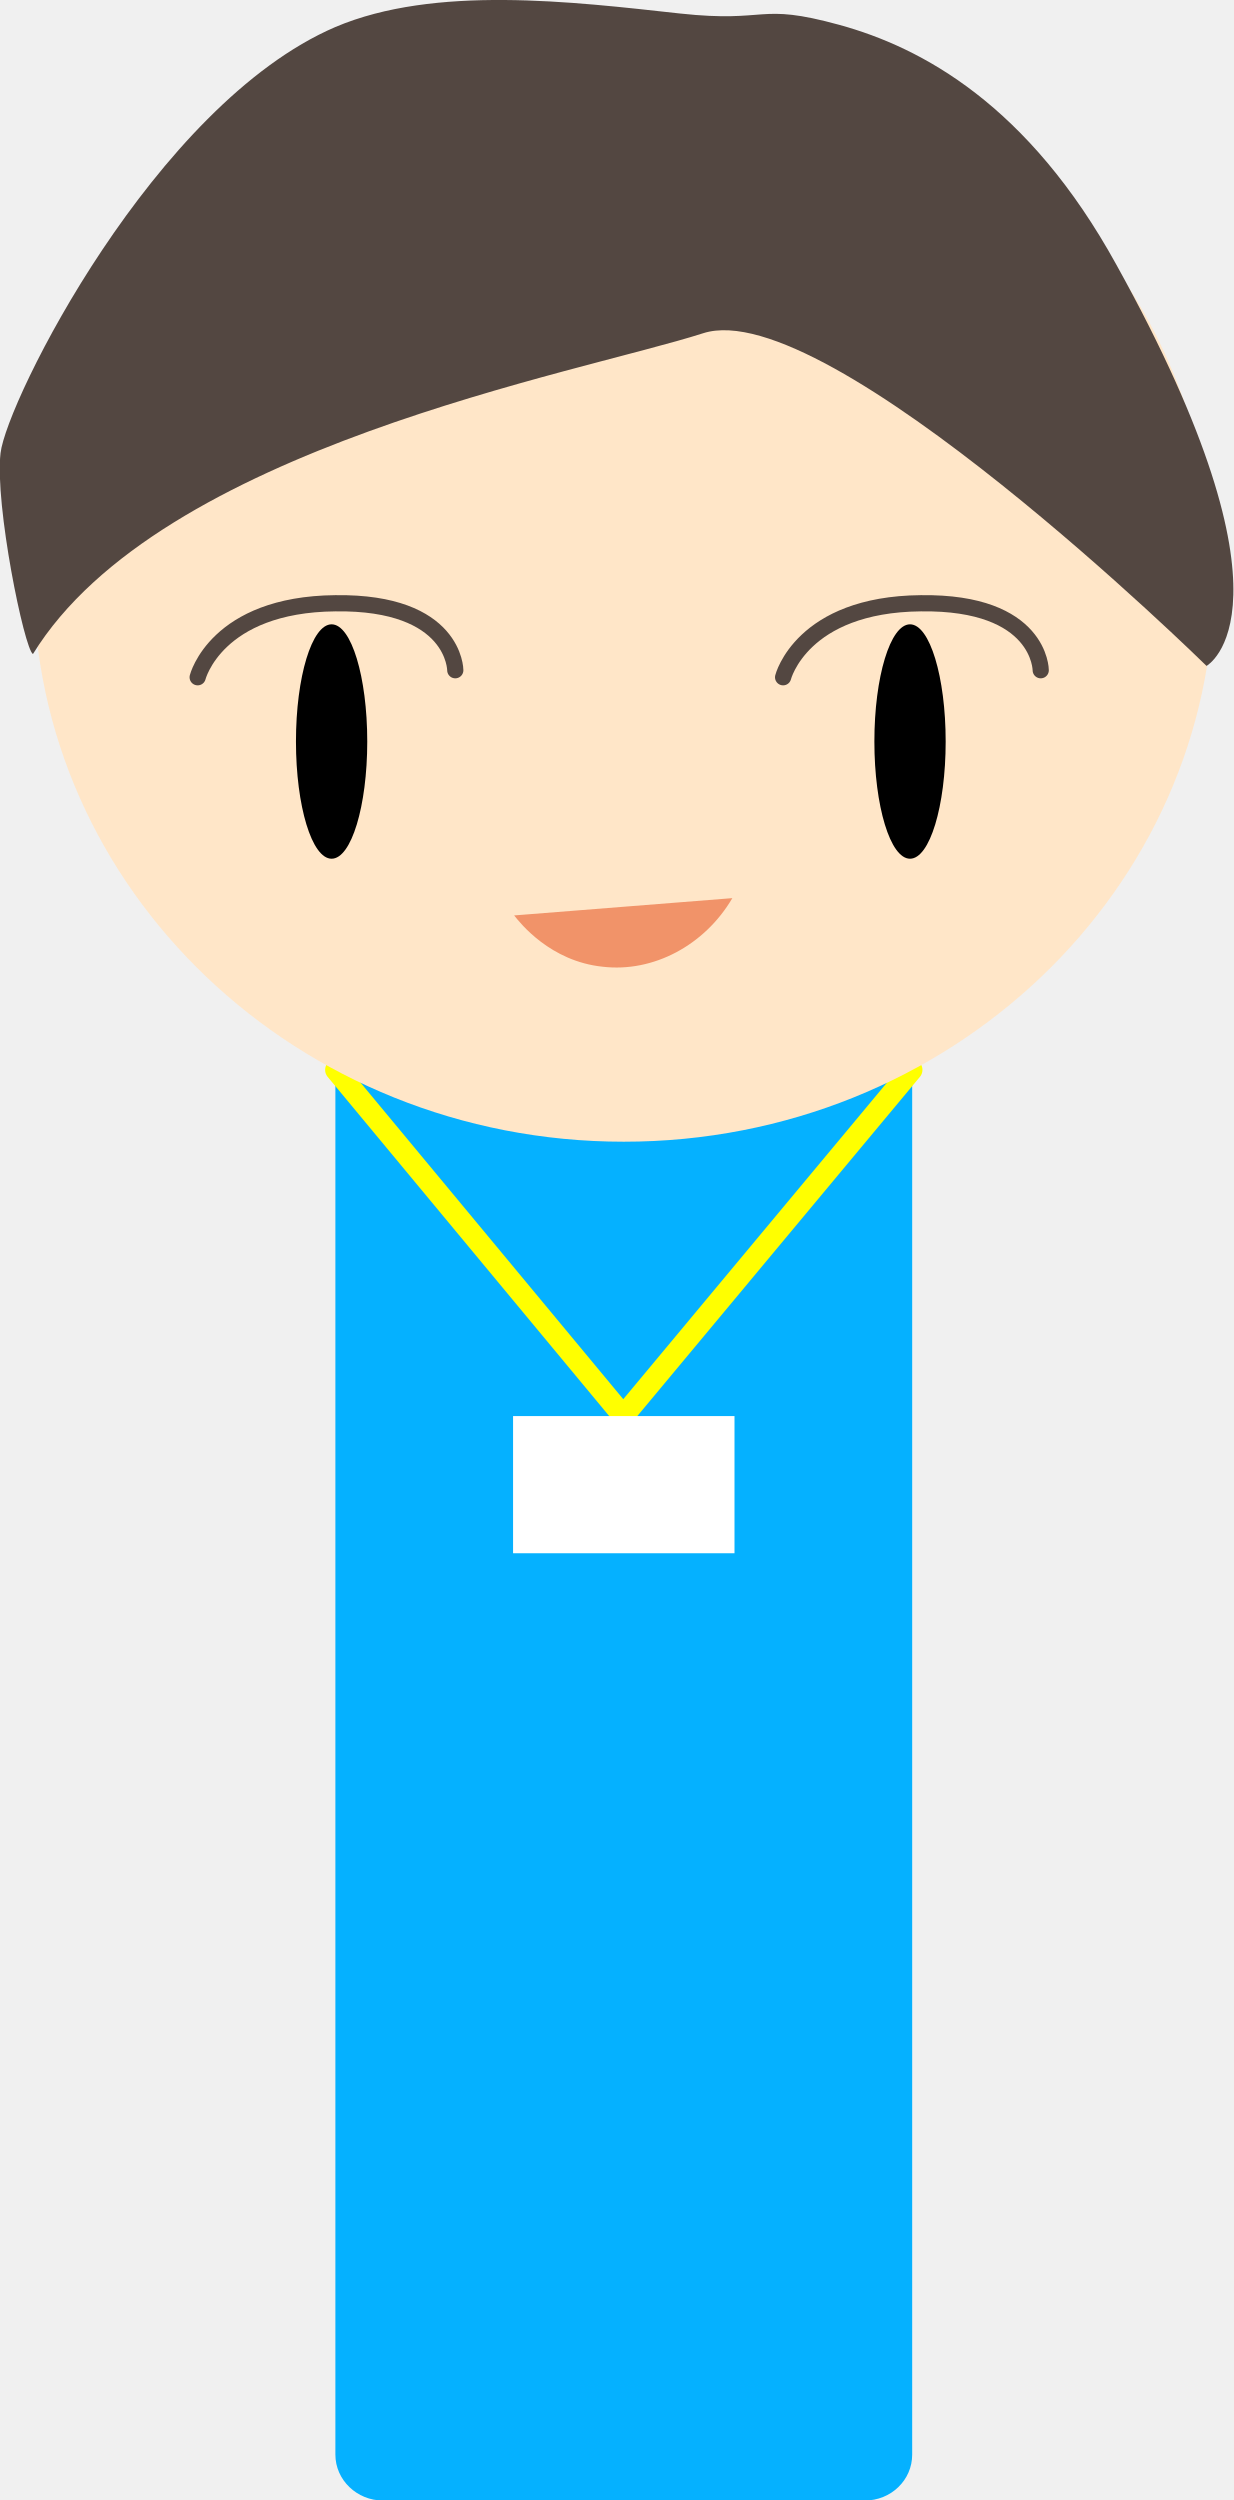
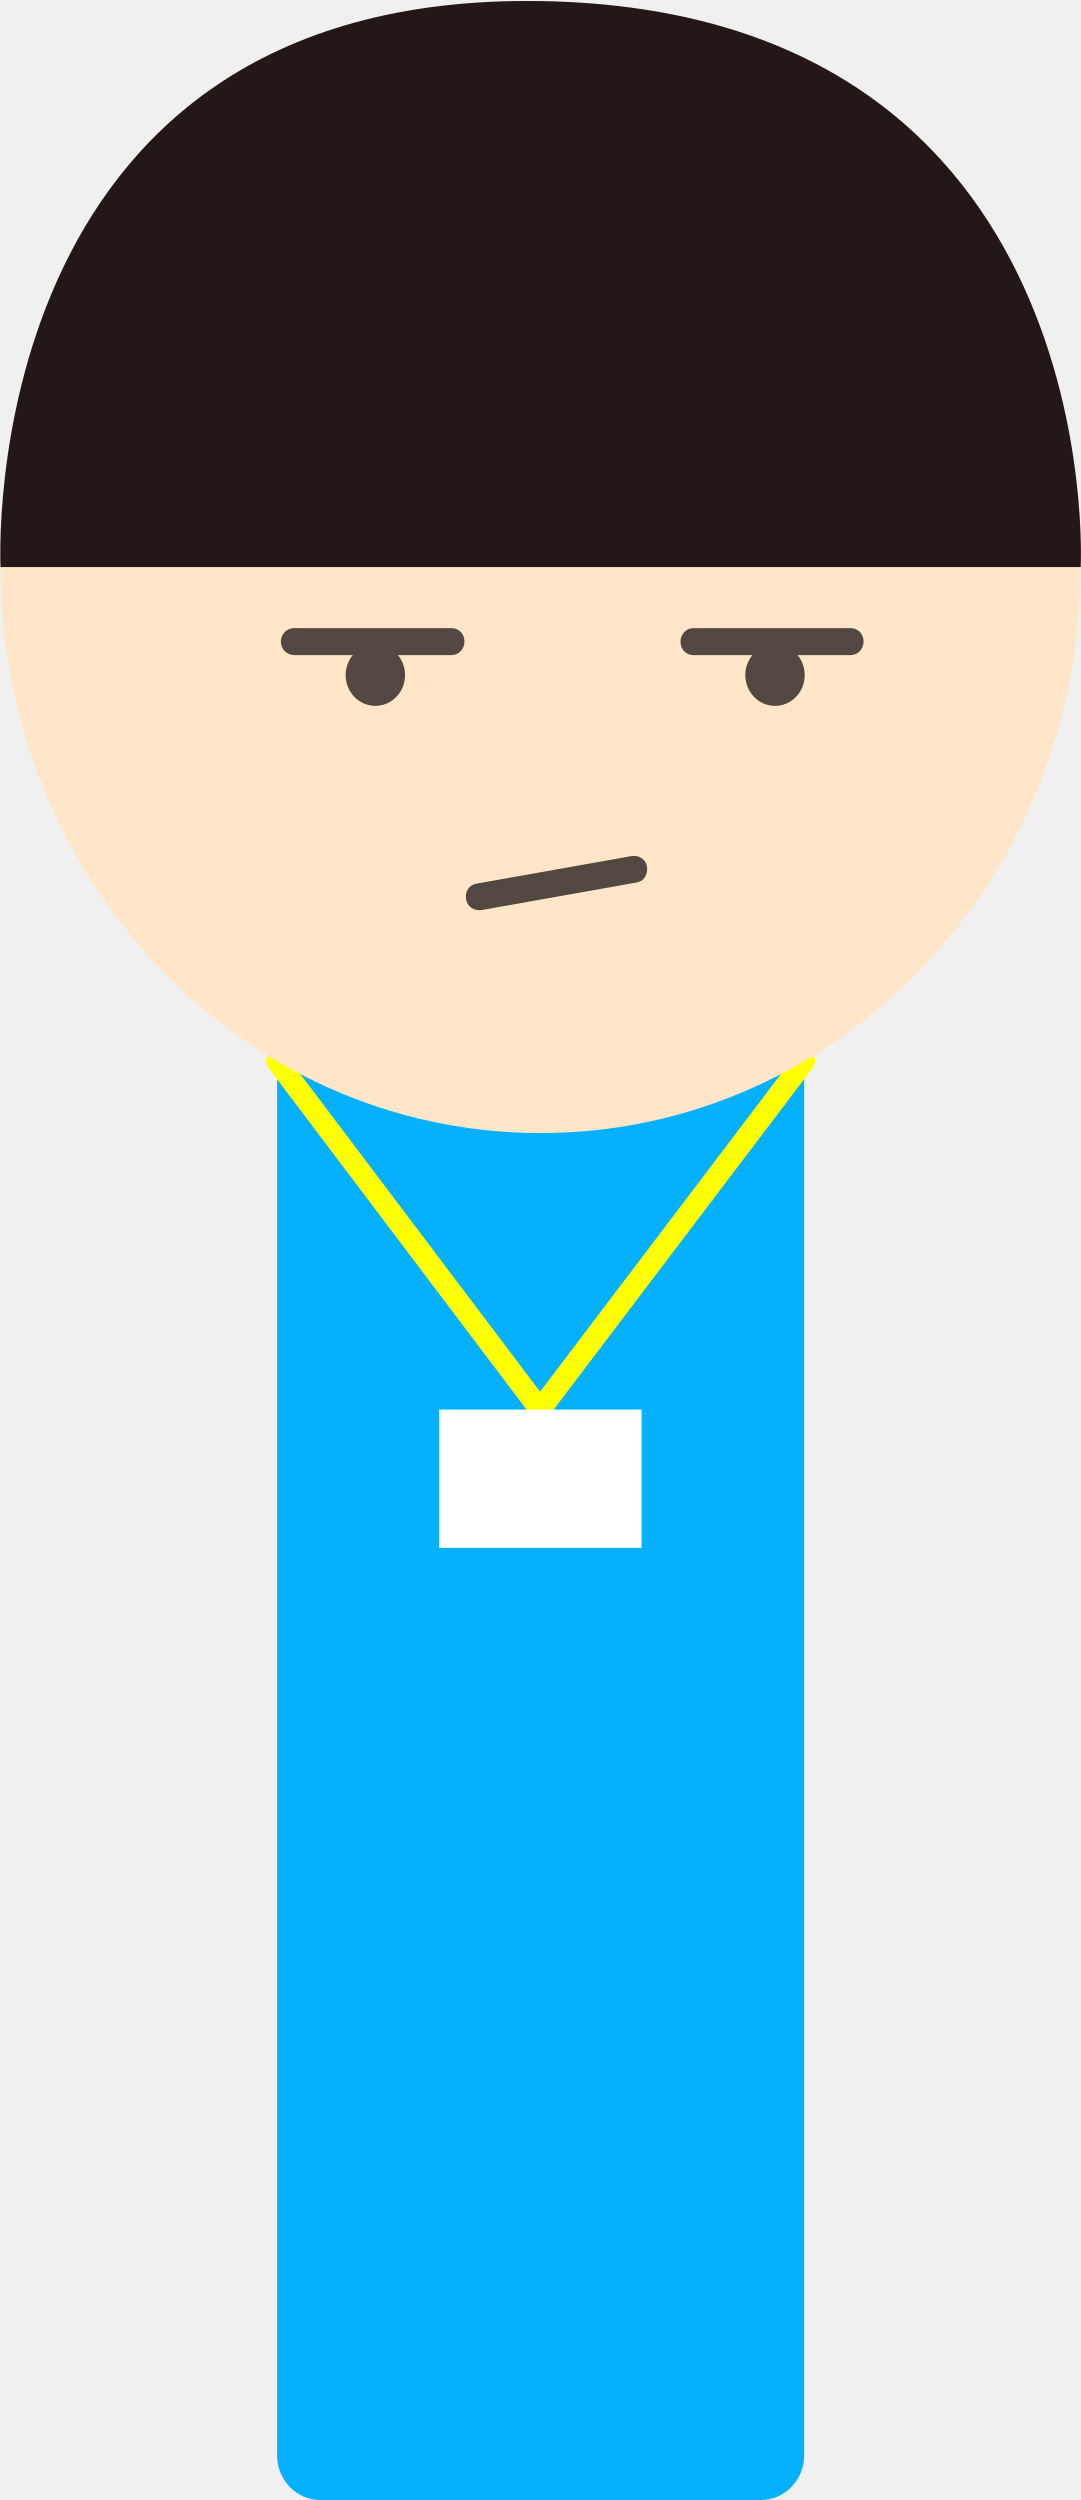
- <svg xmlns="http://www.w3.org/2000/svg" version="1.1" id="Layer_1" x="0px" y="0px" viewBox="0 0 228.4 462.9" style="enable-background:new 0 0 228.4 462.9;" xml:space="preserve">
+ <svg xmlns="http://www.w3.org/2000/svg" version="1.1" id="Layer_1" x="0px" y="0px" viewBox="0 0 200.1 462.9" style="enable-background:new 0 0 200.1 462.9;" xml:space="preserve">
  <style type="text/css">
	.st0{fill:#05B1FF;}
	.st1{fill:none;stroke:#FFFF00;stroke-width:4;stroke-linejoin:round;}
	.st2{fill:#FFFFFF;}
	.st3{fill:#FFE6C8;}
	.st4{fill:#534741;}
- 	.st5{fill:none;stroke:#534741;stroke-width:3;stroke-linecap:round;stroke-miterlimit:10;}
- 	.st6{fill:#F19369;}
+ 	.st5{fill:#231815;}
</style>
-   <path class="st0" d="M70.9,114.8h89.2c4.8,0,8.8,3.8,8.8,8.5v331.2c0,4.7-3.9,8.5-8.8,8.5H70.9c-4.8,0-8.8-3.8-8.8-8.5V123.3  C62.2,118.6,66.1,114.8,70.9,114.8z" />
-   <polygon class="st1" points="62.2,198.1 115.4,262.2 168.8,198.1 " />
-   <rect x="95" y="262.2" class="st2" width="41" height="25.4" />
-   <ellipse class="st3" cx="115.5" cy="107.2" rx="109.3" ry="104.2" />
-   <path class="st4" d="M155.4,4.6c-15.3-4.2-12.9-0.3-29.5-2.1C105.9,0.3,80.5-2.8,62.1,5C28.6,19.4,1.2,74.3,0.1,83.9  c-1.1,9.5,4.4,36.3,6,37.2c23.5-38.2,101.1-52,124.1-59.4s93.2,61.6,93.2,61.6S242.2,113,206.7,49C190.4,19.4,170.7,8.8,155.4,4.6z" />
-   <path class="st5" d="M36.6,125.4c0,0,3.4-13.5,25.5-13.7c22.2-0.3,22.2,12.4,22.2,12.4" />
-   <path class="st5" d="M145,125.4c0,0,3.4-13.5,25.5-13.7c22.2-0.3,22.2,12.4,22.2,12.4" />
-   <ellipse cx="61.4" cy="137.3" rx="6.6" ry="21.7" />
-   <ellipse cx="168.5" cy="137.3" rx="6.6" ry="21.7" />
-   <path class="st6" d="M95.2,169.5c1.1,1.4,6.7,8.5,16.4,9.5c9.4,1.1,18.9-4,24-12.7" />
+   <path class="st0" d="M59.3,112.7h81.6c4.4,0,8,3.7,8,8.3v333.6c0,4.6-3.6,8.3-8,8.3H59.3c-4.4,0-8-3.7-8-8.3V121  C51.3,116.4,54.9,112.7,59.3,112.7z" />
+   <polygon class="st1" points="51.3,196.5 100,261 148.9,196.5 " />
+   <rect x="81.3" y="261" class="st2" width="37.5" height="25.6" />
+   <ellipse class="st3" cx="100.1" cy="105" rx="100" ry="104.8" />
+   <ellipse class="st4" cx="69.5" cy="125" rx="5.5" ry="5.7" />
+   <path class="st4" d="M54.5,116.3h29.1c1.4,0,2.4,1.1,2.4,2.5l0,0c0,1.4-1.1,2.5-2.4,2.5H54.5c-1.4,0-2.5-1.1-2.5-2.5l0,0  C52,117.4,53.1,116.3,54.5,116.3z" />
+   <ellipse class="st4" cx="143.5" cy="125" rx="5.5" ry="5.7" />
+   <path class="st4" d="M128.4,116.3h29.1c1.4,0,2.4,1.1,2.4,2.5l0,0c0,1.4-1.1,2.5-2.4,2.5h-29.1c-1.4,0-2.4-1.1-2.4-2.5l0,0  C126,117.4,127.1,116.3,128.4,116.3z" />
+   <path class="st4" d="M88.3,163.6l28.7-5.1c1.4-0.2,2.6,0.7,2.8,2l0,0c0.2,1.4-0.6,2.7-1.9,2.9l-28.7,5.1c-1.4,0.2-2.7-0.6-2.9-2l0,0  C86,165.1,86.9,163.8,88.3,163.6z" />
+   <path class="st5" d="M0.1,105h200c0,0,5.4-103.1-100-104.8S0.1,105,0.1,105z" />
</svg>
